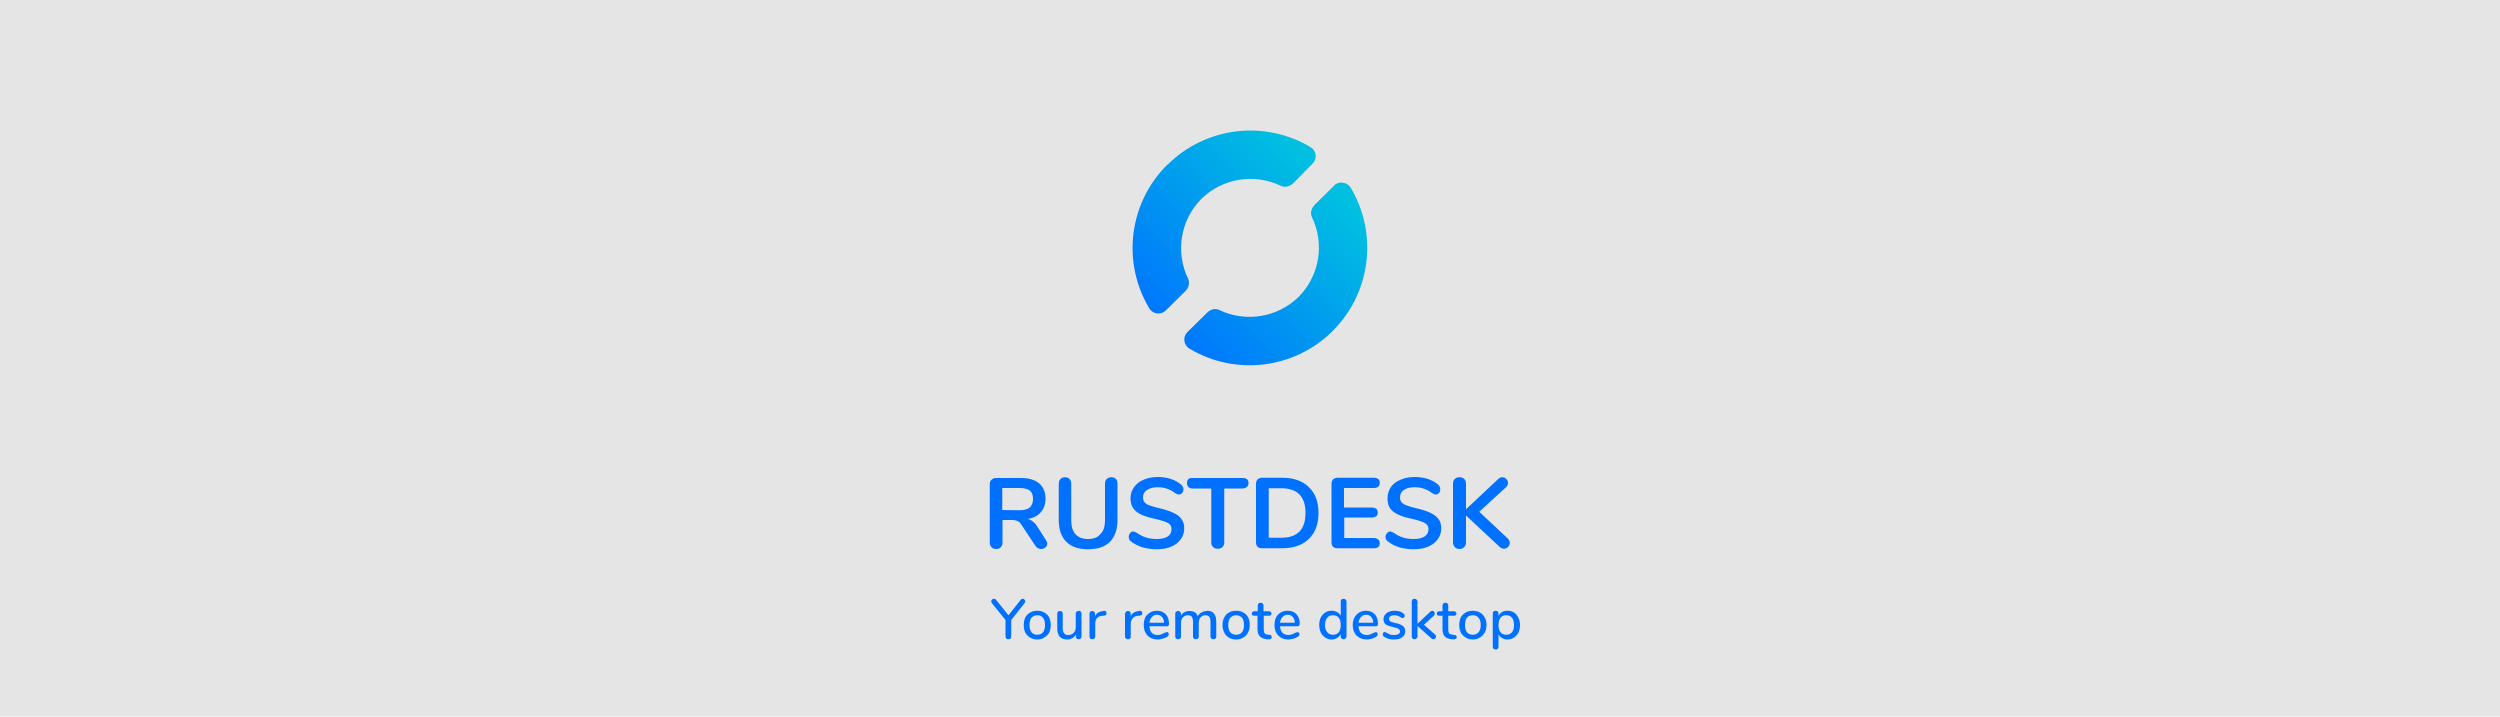
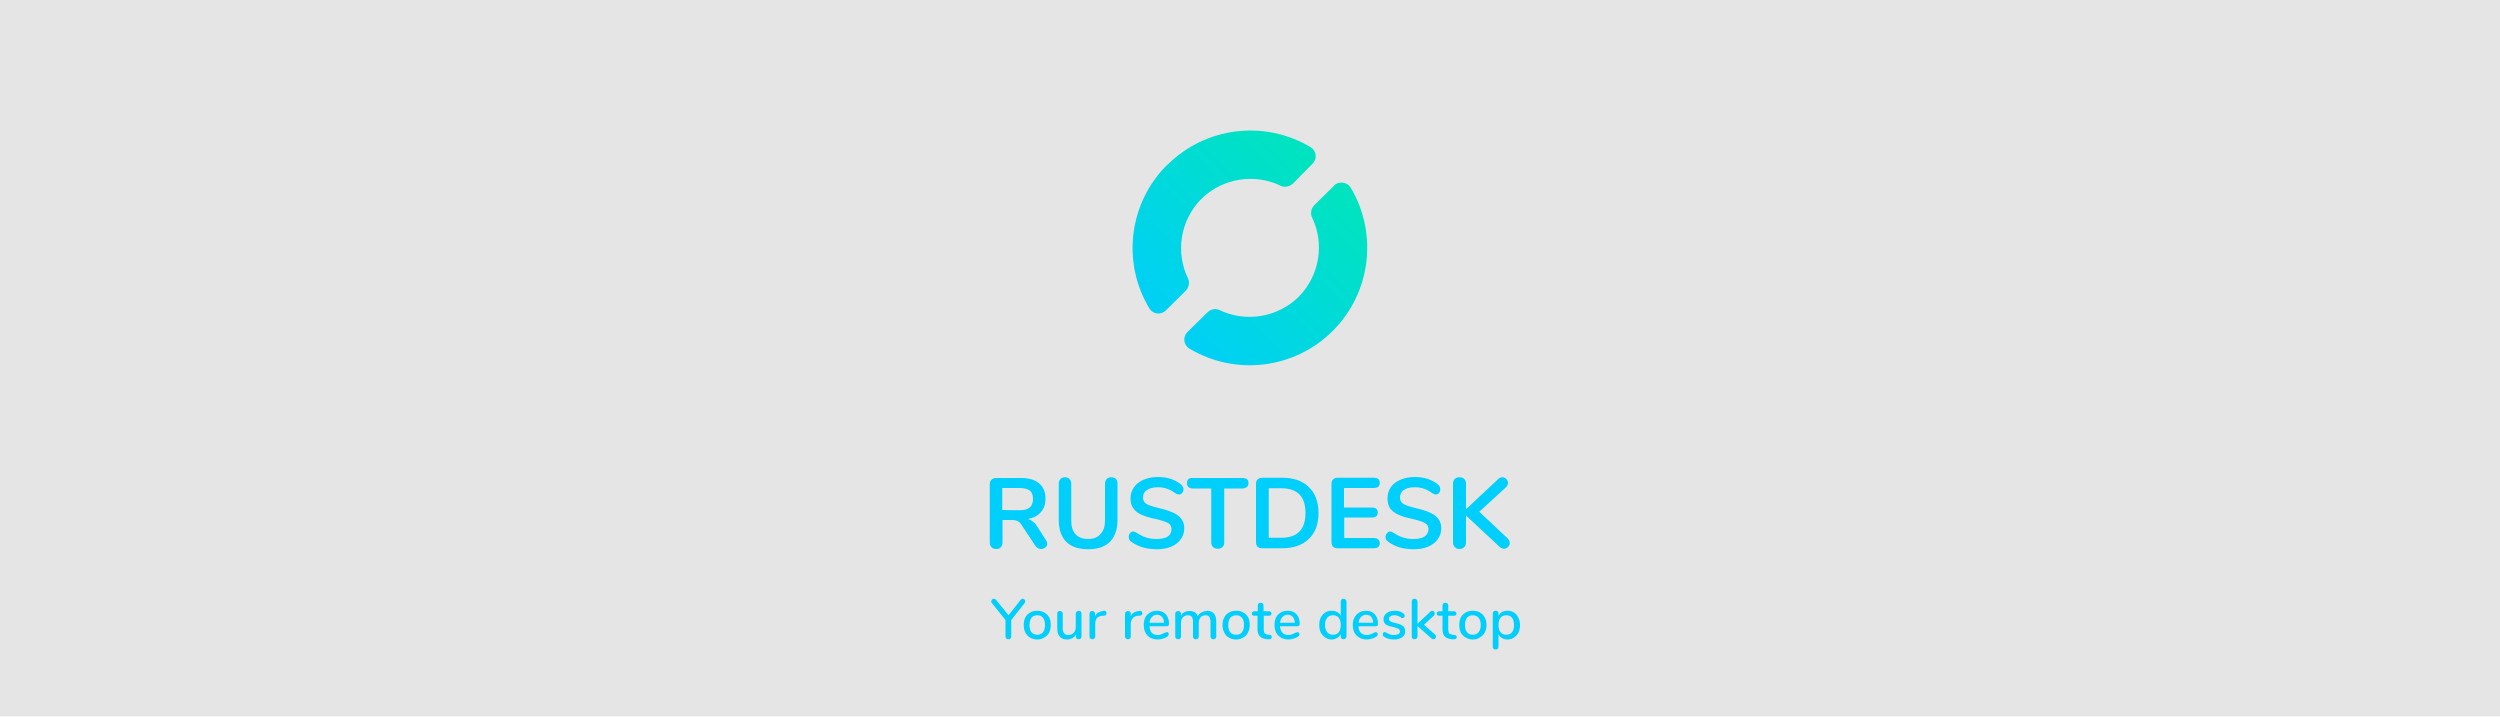
<svg xmlns="http://www.w3.org/2000/svg" xmlns:xlink="http://www.w3.org/1999/xlink" xml:space="preserve" width="1000" height="286.6" style="clip-rule:evenodd;fill-rule:evenodd;stroke-linejoin:round;stroke-miterlimit:1.414">
  <path d="M0 0h1000v286.6H0z" style="opacity:1;fill:#e5e5e5;fill-opacity:1;fill-rule:evenodd;stroke:none;stroke-width:.143px;stroke-linecap:butt;stroke-linejoin:miter;stroke-miterlimit:4;stroke-dasharray:none;stroke-dashoffset:0;stroke-opacity:1;marker:none" />
  <defs>
    <linearGradient xlink:href="#a" id="c" x1=".1" x2=".8" y1=".9" y2=".2" gradientTransform="matrix(94.00173 0 0 93.99768 453 52.2)" gradientUnits="userSpaceOnUse" />
    <linearGradient id="a" x1=".1" x2=".8" y1=".9" y2=".2" gradientTransform="matrix(26.301 0 0 26.331 90.7 911.8)" gradientUnits="userSpaceOnUse">
-       <stop offset="0" stop-color="#004ba6" style="stop-color:#0071ff;stop-opacity:1" />
-       <stop offset="1" stop-color="#00bfe1" style="stop-color:#00bfe1;stop-opacity:1" />
+       <stop offset="0" stop-color="#004ba6" style="stop-color:#00CEFB;stop-opacity:1" />
+       <stop offset="1" stop-color="#00E3C0" style="stop-color:#00E3C0;stop-opacity:1" />
    </linearGradient>
    <path id="b" d="M412.8 154.2h247V204h-247z" />
  </defs>
  <g style="clip-rule:evenodd;fill-rule:evenodd;stroke-linejoin:round;stroke-miterlimit:1.414">
-     <g style="font-size:40px;line-height:1.25;white-space:pre;shape-inside:url(#b);fill:#0071ff" transform="translate(-20 28.7)">
+     <g style="font-size:40px;line-height:1.25;white-space:pre;shape-inside:url(#b);fill:#00CEFB" transform="translate(-20 28.7)">
      <path d="M438.4 187.4q.5.7.5 1.4 0 .9-.8 1.5-.7.6-1.7.6-.6 0-1.2-.3t-1-.9l-5.3-8q-.8-1.4-1.7-1.9-1-.5-2.4-.5H421v9q0 1.2-.7 1.9-.6.7-1.8.7-1.2 0-1.9-.7t-.7-2V165q0-1.2.7-1.8.7-.7 1.8-.7h10q4.8 0 7.3 2.2 2.5 2.1 2.5 6.1 0 3.3-1.9 5.4-1.8 2.1-5.2 2.7 1.2.3 2 1 1 .7 1.8 2zm-10.8-12q3 0 4.3-1.1 1.3-1.2 1.3-3.4 0-2.4-1.3-3.4-1.4-1-4.3-1h-6.7v8.8zm27.7 15.6q-5.8 0-8.8-3-3-3-3-8.8v-14.4q0-1.2.7-1.9.6-.7 1.8-.7 1.2 0 1.8.7.7.7.7 1.9v14.7q0 3.6 1.7 5.5 1.8 1.9 5 1.9 3.4 0 5-2 1.8-1.8 1.8-5.4v-14.7q0-1.2.7-1.9t1.8-.7q1.2 0 1.9.7.6.7.6 1.9v14.4q0 5.7-3 8.8-3 3-8.7 3zm27.4 0q-3 0-5.8-.8-2.7-.9-4.5-2.3-.9-.6-.9-1.9 0-.8.5-1.4.5-.7 1.2-.7t1.6.6q1.8 1.2 3.6 1.8 2 .6 4.2.6 3 0 4.5-1t1.5-3q0-1.6-1.4-2.4-1.5-.8-4.9-1.6-3.5-.7-5.7-1.7t-3.3-2.6q-1.1-1.5-1.1-4 0-2.4 1.4-4.4 1.4-2 3.8-3 2.6-1.1 5.7-1.1 5.7 0 9.3 3 .5.4.7.9.3.4.3 1 0 .9-.6 1.5-.4.6-1.1.6l-.8-.1-.9-.5q-1.6-1.2-3.2-1.7-1.5-.6-3.7-.6-2.7 0-4.3 1.1-1.6 1-1.6 3 0 1.7 1.4 2.6 1.4.8 4.8 1.6 3.5.8 5.7 1.8 2.3 1 3.4 2.5 1.2 1.5 1.2 3.8 0 2.5-1.4 4.4-1.3 1.9-3.9 3-2.4 1-5.7 1zm24.4-.2q-1.2 0-1.9-.7t-.7-1.8v-21.6h-7.3q-2.4 0-2.4-2.2t2.4-2H517q2.4 0 2.4 2t-2.4 2.2h-7.3v21.6q0 1.1-.7 1.8t-1.9.7zm17.8-.2q-1.2 0-1.9-.6-.6-.7-.6-1.8v-23.3q0-1.2.6-1.8.7-.7 1.9-.7h8q6.8 0 10.6 3.7 3.9 3.7 3.9 10.4t-3.9 10.4q-3.8 3.7-10.7 3.7zm7.6-4.2q9.7 0 9.7-9.9t-9.7-9.9h-5v19.8zm22.5 4.2q-1.1 0-1.8-.6-.6-.7-.6-1.8v-23.3q0-1.2.6-1.8.7-.7 1.8-.7h14.5q1.1 0 1.8.5.6.6.6 1.5 0 1-.6 1.6-.7.5-1.8.5h-11.9v7.8h11q1.2 0 1.9.5.6.5.6 1.5t-.6 1.5-1.8.5h-11v8.2h11.8q1.1 0 1.8.6.6.5.6 1.5t-.6 1.5-1.8.5zm30.5.4q-3.1 0-5.9-.8-2.7-.9-4.4-2.3-1-.6-1-1.9 0-.8.6-1.4.5-.7 1.2-.7t1.6.6q1.7 1.2 3.6 1.8 1.9.6 4.2.6 2.9 0 4.4-1 1.6-1 1.6-3 0-1.6-1.5-2.4-1.4-.8-4.8-1.6-3.5-.7-5.7-1.7t-3.4-2.6q-1-1.5-1-4 0-2.4 1.3-4.4 1.4-2 3.9-3 2.5-1.1 5.6-1.1 5.8 0 9.4 3 .5.4.7.9.2.4.2 1 0 .9-.5 1.5t-1.2.6l-.7-.1-.9-.5q-1.6-1.2-3.2-1.7-1.5-.6-3.8-.6-2.7 0-4.3 1.1-1.5 1-1.5 3 0 1.7 1.4 2.6 1.4.8 4.7 1.6 3.6.8 5.8 1.8 2.2 1 3.4 2.5 1.2 1.5 1.2 3.8 0 2.5-1.4 4.4-1.4 1.9-3.9 3-2.5 1-5.7 1zm37.6-4.3q.8.8.8 1.8 0 .9-.7 1.6-.7.7-1.6.7-1 0-1.9-.9l-13.3-12.4v10.8q0 1.1-.7 1.8-.7.8-1.9.8t-1.9-.8q-.7-.7-.7-1.8v-23.5q0-1.2.7-1.9t1.9-.7q1.2 0 1.9.7t.7 1.9V175l12.9-12.1q.7-.7 1.6-.7 1 0 1.6.7.7.7.7 1.6t-.8 1.7l-10.7 9.8z" aria-label="RUSTDESK" style="font-weight:700;font-family:Nunito;-inkscape-font-specification:&quot;Nunito Bold&quot;" />
    </g>
-     <g style="font-size:22.667px;line-height:1.25;fill:#0071ff">
+     <g style="font-size:22.667px;line-height:1.25;fill:#00CEFB">
      <path d="M390.8 212.4q.3-.4.7-.4.5 0 .8.3.3.4.3.8t-.3.7l-5.3 6.7v6.5q0 .6-.4 1-.3.2-.8.2t-.8-.3q-.3-.3-.3-.9v-6.5l-5.4-6.7q-.3-.3-.3-.7 0-.5.3-.8.4-.3.8-.3.5 0 .8.4l5 6.2zm6.6 15.9q-1.6 0-2.9-.8-1.2-.7-1.9-2-.6-1.3-.6-3t.6-3q.7-1.3 2-2 1.2-.7 2.8-.7t2.8.7q1.3.7 2 2 .6 1.3.6 3t-.6 3q-.7 1.3-2 2-1.2.8-2.8.8zm0-1.9q1.5 0 2.3-1 .8-1 .8-2.9t-.8-2.9q-.8-1-2.3-1t-2.3 1q-.8 1-.8 3 0 1.8.8 2.8.8 1 2.3 1zm16.5-9.6q.6 0 .9.3.3.3.3.8v9.2q0 .5-.3.8-.4.3-.9.3t-.8-.3q-.2-.3-.2-.7v-.9q-.6 1-1.5 1.5-1 .5-2 .5-4 0-4-4.5V218q0-.5.2-.8.3-.3.9-.3.5 0 .8.3.3.3.3.8v5.9q0 1.3.6 2 .5.6 1.6.6 1.4 0 2.2-.9.8-.8.8-2.3V218q0-.5.3-.8.3-.3.8-.3zm10.2 0q1 0 1 1 0 .4-.2.7-.2.2-.9.3h-.6q-1.5.2-2.2 1-.6 1-.6 2.1v5.2q0 .6-.4.8-.3.3-.8.3t-.8-.3q-.3-.2-.3-.8V218q0-.5.3-.8.3-.3.8-.3t.8.3q.3.3.3.8v1q.4-1 1.3-1.5t2-.6zm14.3 0q1 0 1 1 0 .4-.2.7l-.9.3h-.7q-1.4.2-2 1-.8 1-.8 2.1v5.2q0 .6-.3.8-.3.3-.8.3t-.8-.3q-.4-.2-.4-.8V218q0-.5.4-.8.3-.3.8-.3t.8.3q.3.3.3.8v1q.4-1 1.3-1.5.8-.5 2-.6zm10.9 8.5q.3 0 .5.3.2.2.2.6 0 .6-.8 1.1-.8.5-1.8.7-.9.3-1.7.3-2.7 0-4.2-1.6-1.5-1.5-1.5-4.2 0-1.7.6-3 .7-1.3 2-2 1.1-.7 2.7-.7 2.2 0 3.5 1.4 1.3 1.4 1.3 3.8 0 1-.8 1h-7q.2 3.5 3.3 3.5.9 0 1.5-.3l1.3-.6.4-.1.5-.2zm-4-6.9q-1.3 0-2 .9-.9.8-1 2.3h5.8q0-1.5-.8-2.3-.7-.9-2-.9zm20-1.6q3.7 0 3.7 4.4v6q0 .4-.3.7-.3.3-.8.3t-.9-.3q-.3-.3-.3-.8v-5.9q0-1.3-.5-2-.5-.6-1.5-.6-1.3 0-2 .9-.7.8-.7 2.3v5.3q0 .5-.3.8-.4.3-.9.3t-.8-.3q-.3-.3-.3-.8v-5.9q0-1.3-.5-2-.5-.6-1.6-.6-1.2 0-2 .9-.7.8-.7 2.3v5.3q0 .5-.3.8-.3.3-.8.3t-.9-.3q-.3-.3-.3-.8V218q0-.5.3-.8.4-.3.9-.3.4 0 .7.3.4.3.4.8v.8q.5-1 1.3-1.4 1-.5 2-.5 1.3 0 2.2.5.8.5 1.2 1.6.5-1 1.5-1.5 1-.6 2.2-.6zm11.7 11.5q-1.7 0-3-.8-1.2-.7-1.8-2-.7-1.3-.7-3t.7-3q.6-1.3 1.9-2 1.2-.7 2.9-.7t2.8.7q1.3.7 2 2 .6 1.3.6 3t-.7 3q-.6 1.3-1.9 2-1.2.8-2.8.8zm0-1.9q1.5 0 2.3-1 .8-1 .8-2.9t-.8-2.9q-.9-1-2.3-1t-2.4 1q-.8 1-.8 3 0 1.8.8 2.8.8 1 2.4 1zm13.3 0q.5.1.7.3.2.2.2.6 0 .5-.3.7-.4.3-1 .2h-.7q-1.8-.2-2.7-1.1-1-1-1-3v-5.3h-1.3q-1 0-1-.9 0-.4.3-.6.3-.3.7-.3h1.4v-2.3q0-.5.3-.8.3-.3.8-.3t.9.3q.3.3.3.8v2.3h2.2q.5 0 .7.3.3.2.3.6 0 .4-.3.7-.2.2-.7.2H488v5.5q0 1 .4 1.6.5.4 1.4.5zm11.2-1q.4 0 .6.2.2.2.2.6 0 .6-.8 1.1-.8.5-1.8.7-1 .3-1.8.3-2.6 0-4.1-1.6-1.5-1.5-1.5-4.2 0-1.7.6-3 .7-1.3 1.9-2t2.8-.7q2.2 0 3.5 1.4 1.3 1.4 1.3 3.8 0 1-.9 1h-7q.3 3.5 3.4 3.5.9 0 1.5-.3l1.3-.6.3-.1.5-.2zm-3.9-7q-1.3 0-2.1.9-.8.8-1 2.3h5.9q0-1.5-.8-2.3-.7-.9-2-.9zm22.3-6.4q.5 0 .8.3.4.3.4.8v14q0 .5-.4.8-.3.3-.8.3t-.8-.3q-.3-.3-.3-.8v-1q-.5 1-1.5 1.6-1 .6-2.2.6-1.4 0-2.5-.8-1.1-.7-1.8-2-.6-1.3-.6-3 0-1.8.6-3 .7-1.3 1.8-2 1-.7 2.5-.7 1.3 0 2.2.5 1 .5 1.5 1.5V213q0-.4.3-.7.3-.3.8-.3zm-4.2 14.4q1.5 0 2.3-1 .8-1 .8-2.9t-.8-2.9q-.8-1-2.3-1t-2.3 1q-.9 1-.9 2.9 0 1.8.9 2.9.8 1 2.3 1zm17.2-1q.3 0 .5.2t.2.6q0 .6-.8 1.1-.8.5-1.7.7-1 .3-1.8.3-2.6 0-4.2-1.6-1.5-1.5-1.5-4.2 0-1.7.7-3t1.9-2q1.2-.7 2.7-.7 2.2 0 3.5 1.4 1.3 1.4 1.3 3.8 0 1-.8 1h-7q.2 3.5 3.4 3.5.8 0 1.4-.3.7-.2 1.3-.6l.4-.1.5-.2zm-4-7q-1.2 0-2 .9-.8.8-1 2.3h5.9q-.1-1.5-.8-2.3-.7-.9-2-.9zm11.2 9.9q-2.3 0-3.8-1-.4-.2-.6-.5l-.1-.6q0-.4.2-.6.2-.3.5-.3t1 .4l1.2.6q.7.2 1.7.2t1.7-.4q.6-.4.6-1 0-.5-.3-.8-.2-.3-.8-.5l-1.7-.5q-2-.4-3-1.1-.8-.8-.8-2 0-1 .6-1.8t1.6-1.2q1-.4 2.2-.4 1 0 1.8.2.9.2 1.5.7.8.5.8 1.1 0 .4-.3.7-.2.2-.5.2h-.4q-.2 0-.5-.4l-1.2-.5q-.5-.2-1.3-.2-1 0-1.5.4-.6.4-.6 1 0 .7.5 1 .6.4 2 .7 1.6.3 2.4.8.9.4 1.2 1 .4.6.4 1.5 0 1.5-1.2 2.4-1.2.9-3.3.9zm16.4-2q.4.3.4.8t-.3.8q-.3.3-.7.3-.5 0-.8-.3l-5.6-5v4.2q0 .5-.4.8-.3.3-.8.3t-.8-.3q-.3-.3-.3-.8v-14q0-.5.3-.8.3-.3.8-.3t.8.3q.4.3.4.8v8.9l5.1-4.8q.4-.4.8-.4t.7.3q.3.4.3.8t-.3.8l-4 3.7zm7.7.2q.5 0 .7.2.3.2.3.6 0 .5-.4.7-.3.3-1 .2h-.6q-1.9-.2-2.8-1.1-.9-1-.9-3v-5.3h-1.3q-1 0-1-.9 0-.4.2-.6.3-.3.8-.3h1.3v-2.3q0-.5.3-.8.3-.3.9-.3.5 0 .8.3.3.3.3.8v2.3h2.3q.4 0 .7.3.3.2.3.6 0 .4-.3.7-.3.2-.7.2h-2.3v5.5q0 1 .4 1.6.5.4 1.4.5zm7.4 1.8q-1.6 0-2.8-.8-1.3-.7-2-2-.6-1.3-.6-3t.6-3q.7-1.3 2-2 1.2-.7 2.8-.7t2.9.7q1.2.7 1.9 2t.7 3q0 1.7-.7 3t-2 2q-1.1.8-2.8.8zm0-1.9q1.5 0 2.3-1 .9-1 .9-2.9t-.9-2.9q-.8-1-2.3-1t-2.3 1q-.8 1-.8 3 0 1.8.8 2.8.8 1 2.3 1zm14-9.6q1.4 0 2.5.7t1.7 2q.7 1.3.7 3 0 1.8-.6 3t-1.8 2q-1.1.8-2.6.8-1.2 0-2.2-.6-.9-.5-1.4-1.5v5q0 .5-.3.8-.3.3-.8.3t-.9-.3q-.3-.3-.3-.8v-13.3q0-.5.3-.8.3-.3.9-.3.5 0 .8.3.3.3.3.8v1q.5-1 1.4-1.6 1-.5 2.2-.5zm-.6 9.6q1.5 0 2.3-1 .8-1 .8-2.8 0-2-.8-3t-2.3-1q-1.5 0-2.3 1-.8 1-.8 3 0 1.8.8 2.8.8 1 2.3 1z" aria-label="Your remote desktop" style="font-weight:600;font-family:Nunito;-inkscape-font-specification:&quot;Nunito Semi-Bold&quot;" transform="translate(17.5 27.5)" />
    </g>
  </g>
  <path fill="url(#b)" d="m533.7 74.2-7.7 7.6c-1.4 1.3-2 3.2-1.3 4.9a28 28 0 0 1-5.2 32 28.1 28.1 0 0 1-32 5.2c-1.7-.7-3.5 0-4.7 1.2l-7.9 7.8a4.2 4.2 0 0 0 .8 6.5 47 47 0 0 0 64.6-64.3 4.2 4.2 0 0 0-3-2 4.2 4.2 0 0 0-3.6 1zM467 65.8a46.9 46.9 0 0 0-7.3 57.5 4.2 4.2 0 0 0 6.6.9l7.7-7.6c1.4-1.3 2-3.2 1.3-5a28 28 0 0 1 5.2-32 28.1 28.1 0 0 1 32-5.2c1.6.7 3.5.1 4.7-1l7.9-8a4.2 4.2 0 0 0-.8-6.5 47 47 0 0 0-57.4 7.1z" style="isolation:isolate;fill:url(#c);stroke-width:.988" />
</svg>
